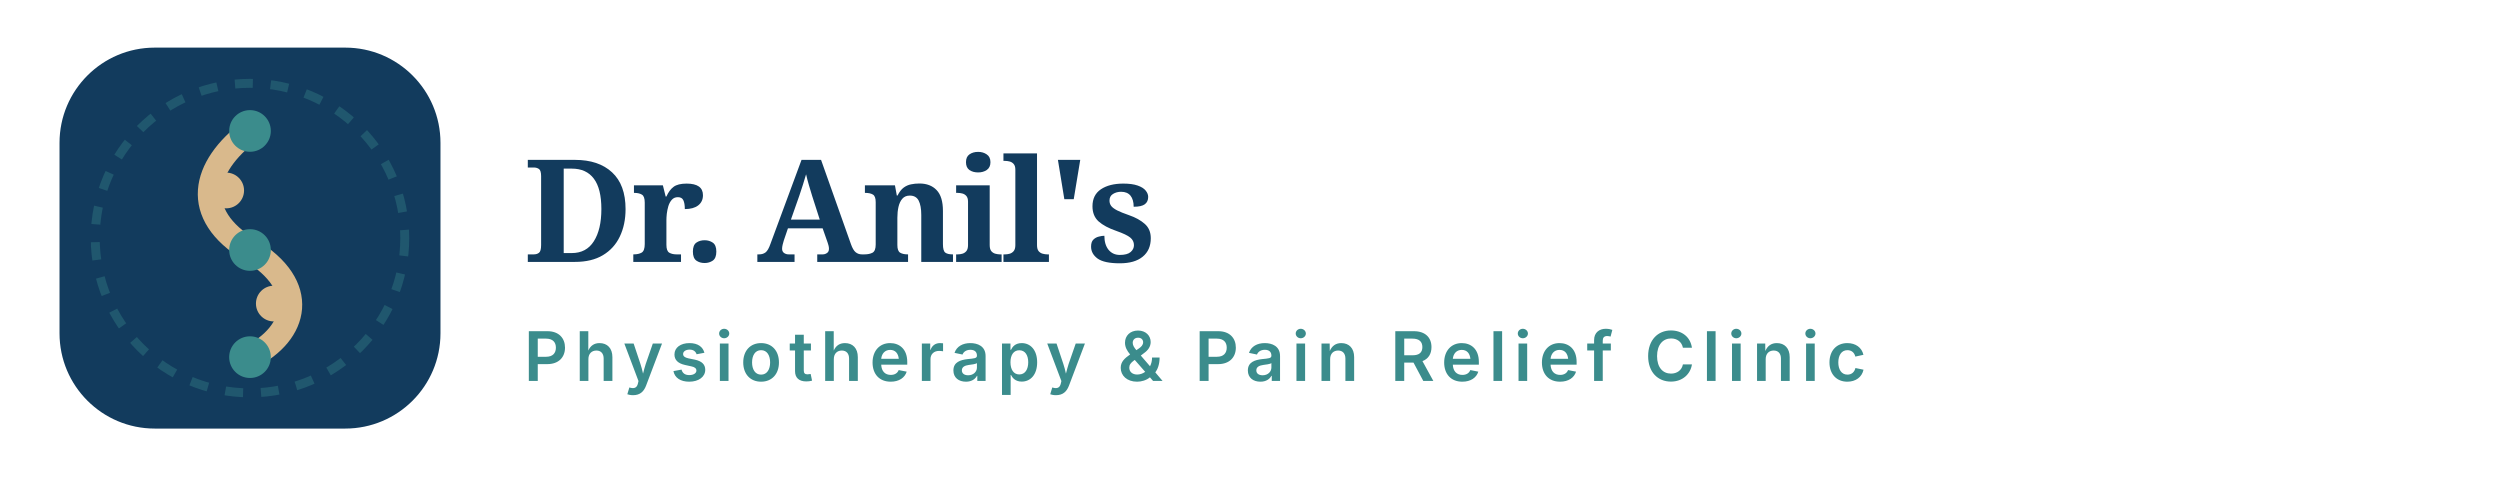
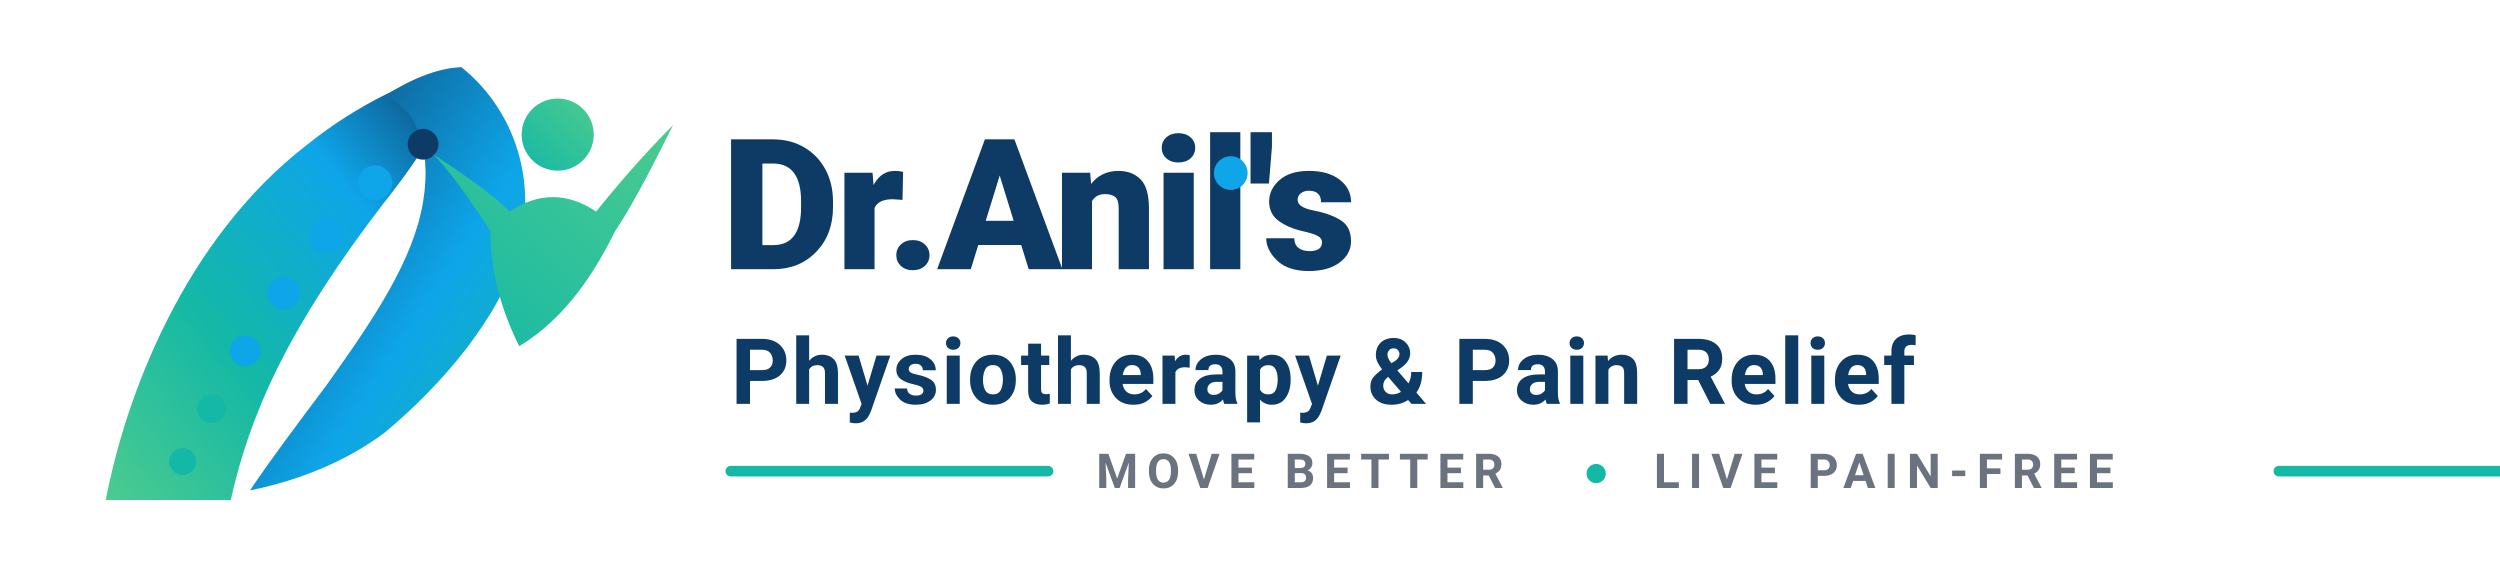
- <svg xmlns="http://www.w3.org/2000/svg" viewBox="0 0 420 80" width="100%" height="100%" fill="none">
+ <svg xmlns="http://www.w3.org/2000/svg" viewBox="0 0 520 120" width="100%" height="100%" fill="none">
+   <defs>
+     <linearGradient id="brandGradA" x1="0%" y1="100%" x2="100%" y2="0%">
+       <stop offset="0%" stop-color="#4CCB8F" />
+       <stop offset="35%" stop-color="#14B8A6" />
+       <stop offset="70%" stop-color="#0EA5E9" />
+       <stop offset="100%" stop-color="#0D3B66" />
+     </linearGradient>
+     <linearGradient id="humanGrad" x1="0%" y1="100%" x2="100%" y2="0%">
+       <stop offset="0%" stop-color="#14B8A6" />
+       <stop offset="100%" stop-color="#4CCB8F" />
+     </linearGradient>
+     <linearGradient id="rightLegGrad" x1="0%" y1="0%" x2="100%" y2="100%">
+       <stop offset="0%" stop-color="#0D3B66" />
+       <stop offset="60%" stop-color="#0EA5E9" />
+       <stop offset="100%" stop-color="#14B8A6" />
+     </linearGradient>
+   </defs>
  <g transform="translate(10, 8)">
-     <rect width="64" height="64" rx="16" fill="#123B5D" />
-     <path d="M32 14 C24 20, 22 28, 32 34 C42 40, 40 48, 32 52" stroke="#D9B98C" stroke-width="4" stroke-linecap="round" fill="none" />
-     <circle cx="32" cy="14" r="3.5" fill="#3B8C8C" />
-     <circle cx="28" cy="24" r="3" fill="#D9B98C" />
-     <circle cx="32" cy="34" r="3.5" fill="#3B8C8C" />
-     <circle cx="36" cy="43" r="3" fill="#D9B98C" />
-     <circle cx="32" cy="52" r="3.5" fill="#3B8C8C" />
-     <circle cx="32" cy="32" r="26" stroke="#3B8C8C" stroke-opacity="0.35" stroke-width="1.5" stroke-dasharray="3 3" />
+     <path d="M12 96 C16 75, 28 42, 54 22 C64 14, 76 8, 86 6 C84 14, 78 24, 70 34 C50 60, 42 78, 38 96 Z" fill="url(#brandGradA)" />
+     <path d="M86 6 C96 14, 102 28, 98 44 C94 58, 82 72, 70 82 C62 88, 52 92, 42 94 C46 88, 52 80, 58 72 C68 58, 76 46, 78 34 C80 22, 76 14, 70 12 C76 8, 82 6, 86 6 Z" fill="url(#rightLegGrad)" />
+     <circle cx="28" cy="88" r="2.8" fill="#14B8A6" />
+     <circle cx="34" cy="77" r="3.0" fill="#14B8A6" />
+     <circle cx="41" cy="65" r="3.2" fill="#0EA5E9" />
+     <circle cx="49" cy="53" r="3.4" fill="#0EA5E9" />
+     <circle cx="58" cy="41" r="3.6" fill="#0EA5E9" />
+     <circle cx="68" cy="30" r="3.6" fill="#0EA5E9" />
+     <circle cx="78" cy="22" r="3.2" fill="#0D3B66" />
+     <circle cx="106" cy="20" r="7.5" fill="url(#humanGrad)" />
+     <path d="M96 36 C102 32, 108 32, 114 36 C118 31, 124 24, 130 18 C126 26, 122 34, 118 40 C114 48, 108 58, 98 64 C94 56, 92 48, 92 40 C88 34, 84 28, 80 24 C86 28, 92 32, 96 36 Z" fill="url(#humanGrad)" />
  </g>
-   <g transform="translate(88, 20)">
-     <text x="0" y="24" font-family="'Playfair Display', Georgia, serif" font-size="24" font-weight="700" fill="#123B5D" letter-spacing="-0.5">Dr. Anil's</text>
-     <text x="0" y="44" font-family="'Inter', -apple-system, BlinkMacSystemFont, sans-serif" font-size="11.5" font-weight="600" fill="#3B8C8C" letter-spacing="1.2" text-transform="uppercase">Physiotherapy &amp; Pain Relief Clinic</text>
+   <g transform="translate(150, 18)">
+     <text x="0" y="38" font-family="'Poppins', -apple-system, BlinkMacSystemFont, 'Segoe UI', Roboto, sans-serif" font-size="38" font-weight="800" fill="#0D3B66" letter-spacing="-0.02em">Dr.Anil's</text>
+     <circle cx="106" cy="18" r="3.5" fill="#0EA5E9" />
+     <text x="2" y="66" font-family="'Poppins', -apple-system, BlinkMacSystemFont, 'Segoe UI', Roboto, sans-serif" font-size="19" font-weight="600" fill="#0D3B66" letter-spacing="0.02em">Physiotherapy &amp; Pain Relief</text>
+     <line x1="2" y1="80" x2="68" y2="80" stroke="#14B8A6" stroke-width="2.2" stroke-linecap="round" />
+     <text x="78" y="83.5" font-family="'Poppins', -apple-system, BlinkMacSystemFont, 'Segoe UI', Roboto, sans-serif" font-size="10" font-weight="700" fill="#6B7280" letter-spacing="0.18em">MOVE BETTER</text>
+     <circle cx="182" cy="80.5" r="2" fill="#14B8A6" />
+     <text x="194" y="83.5" font-family="'Poppins', -apple-system, BlinkMacSystemFont, 'Segoe UI', Roboto, sans-serif" font-size="10" font-weight="700" fill="#6B7280" letter-spacing="0.18em">LIVE PAIN-FREE</text>
+     <line x1="324" y1="80" x2="390" y2="80" stroke="#14B8A6" stroke-width="2.2" stroke-linecap="round" />
  </g>
</svg>
